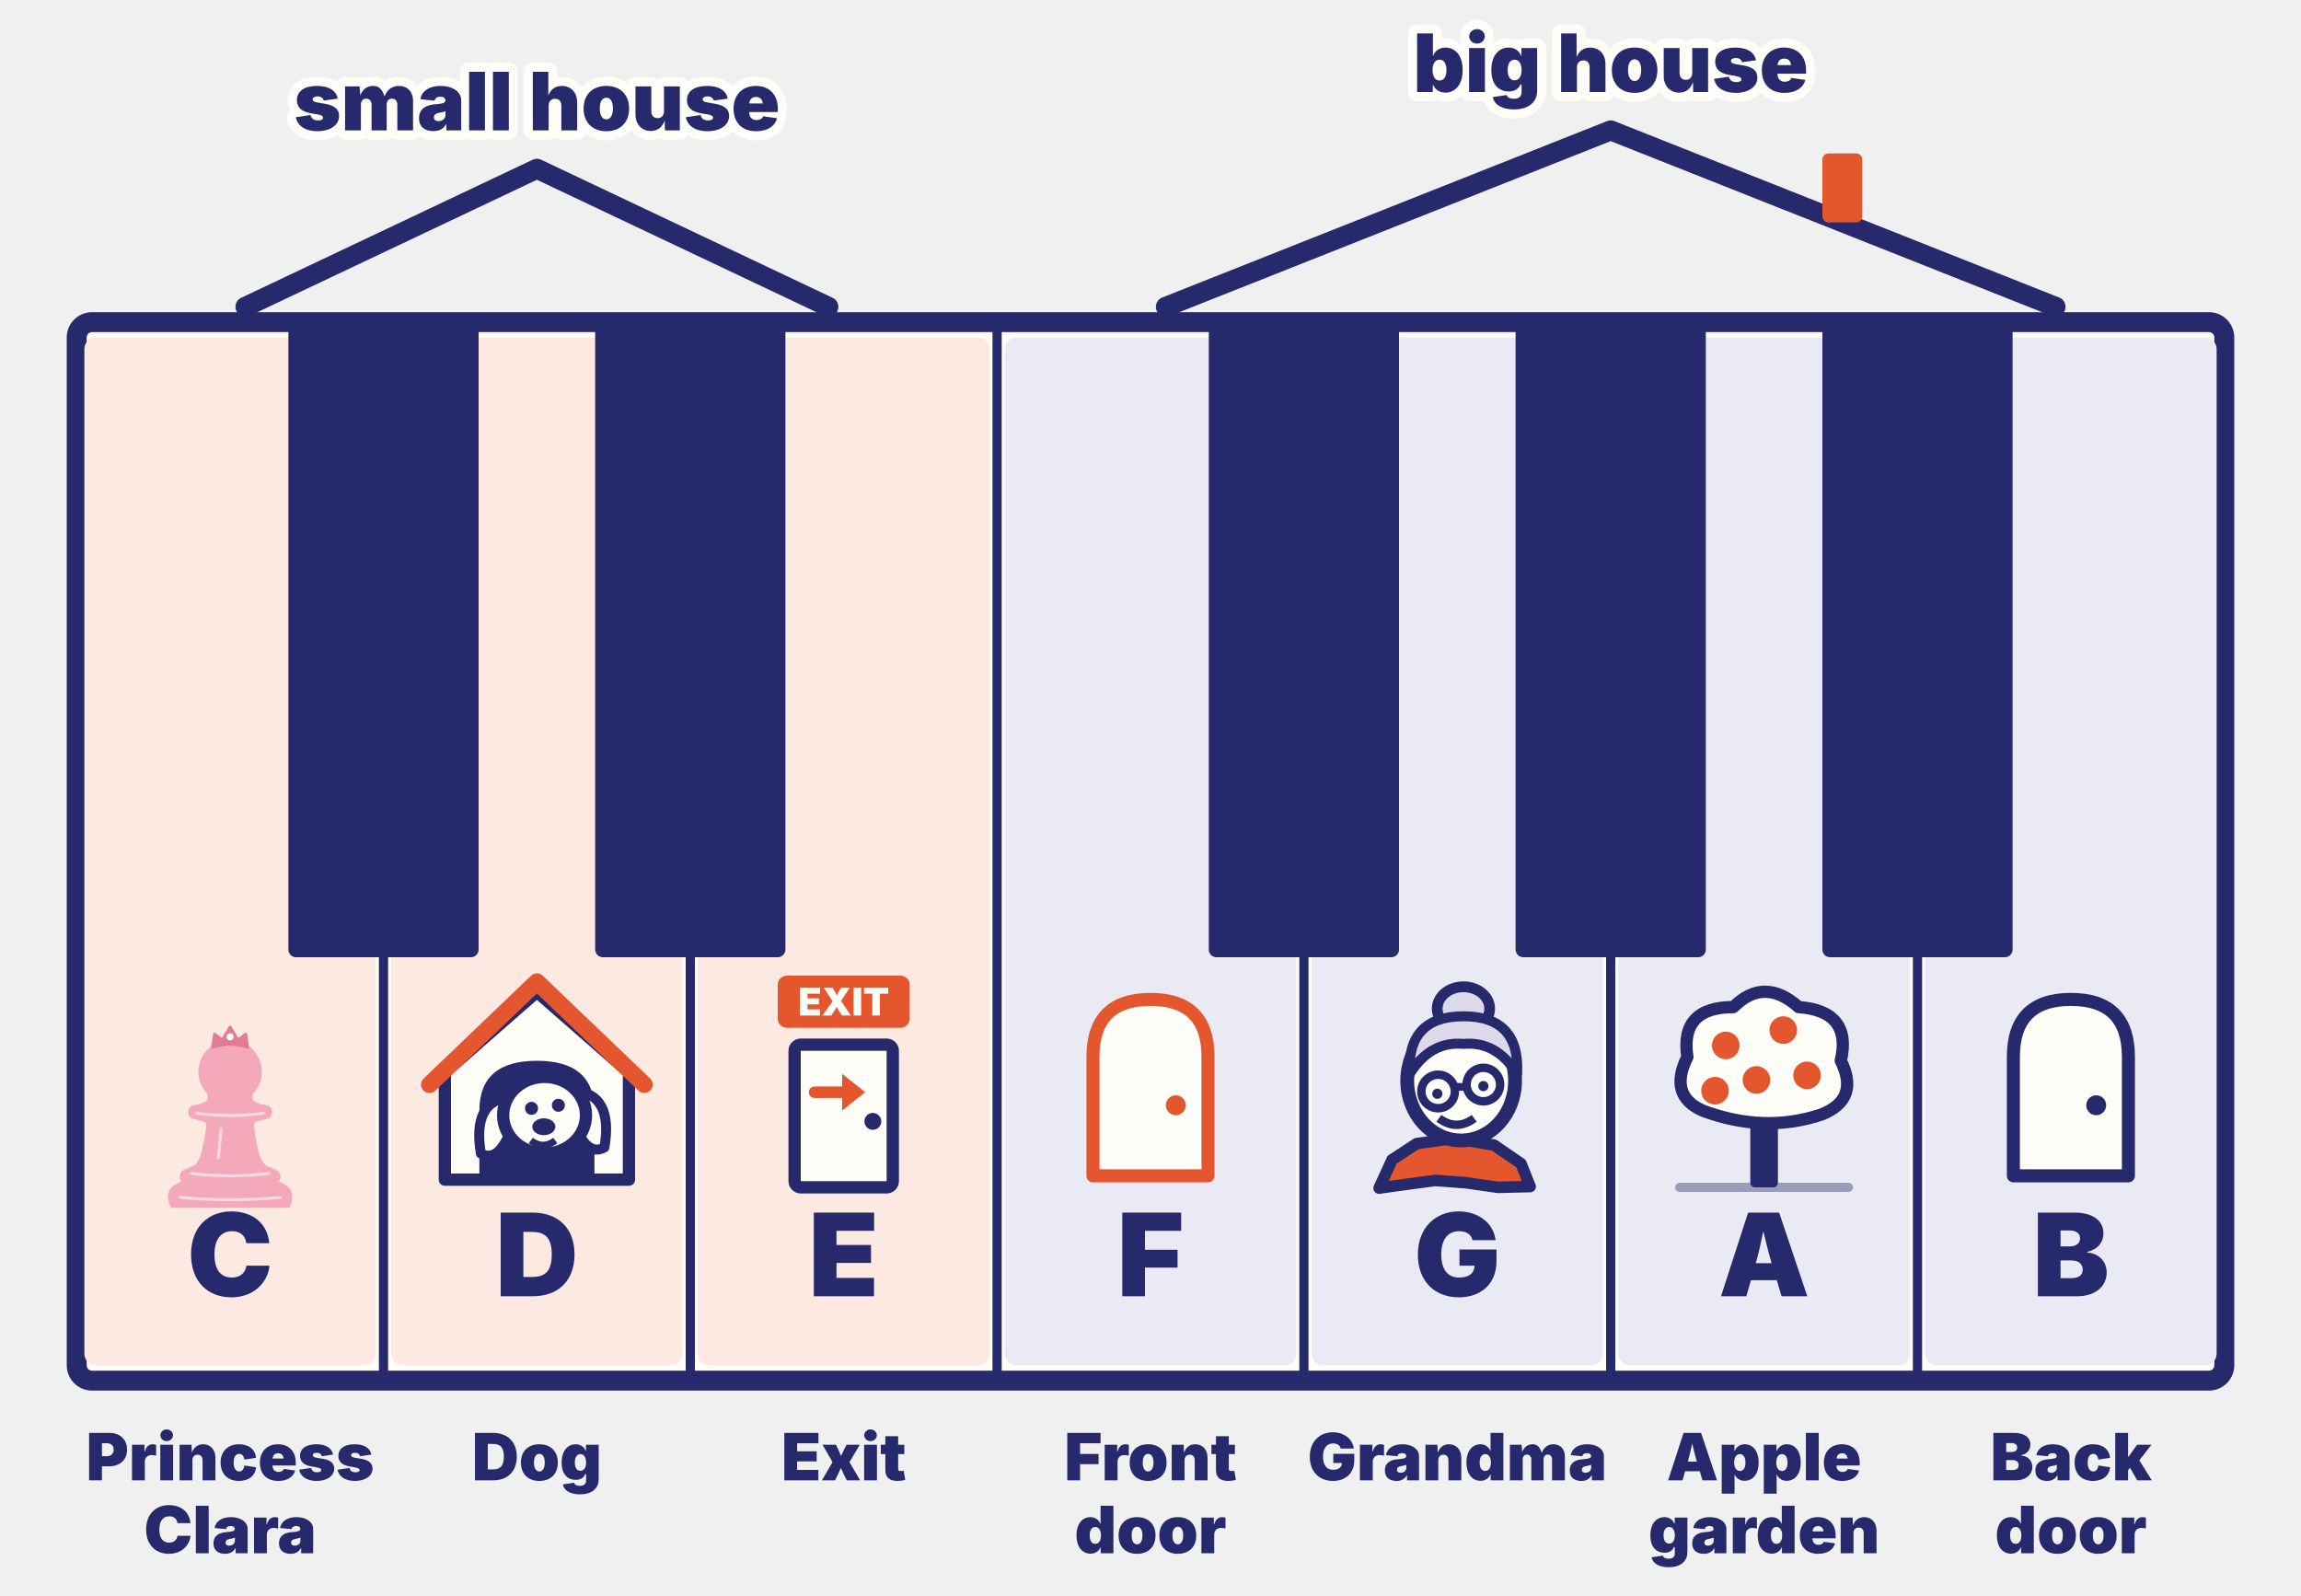
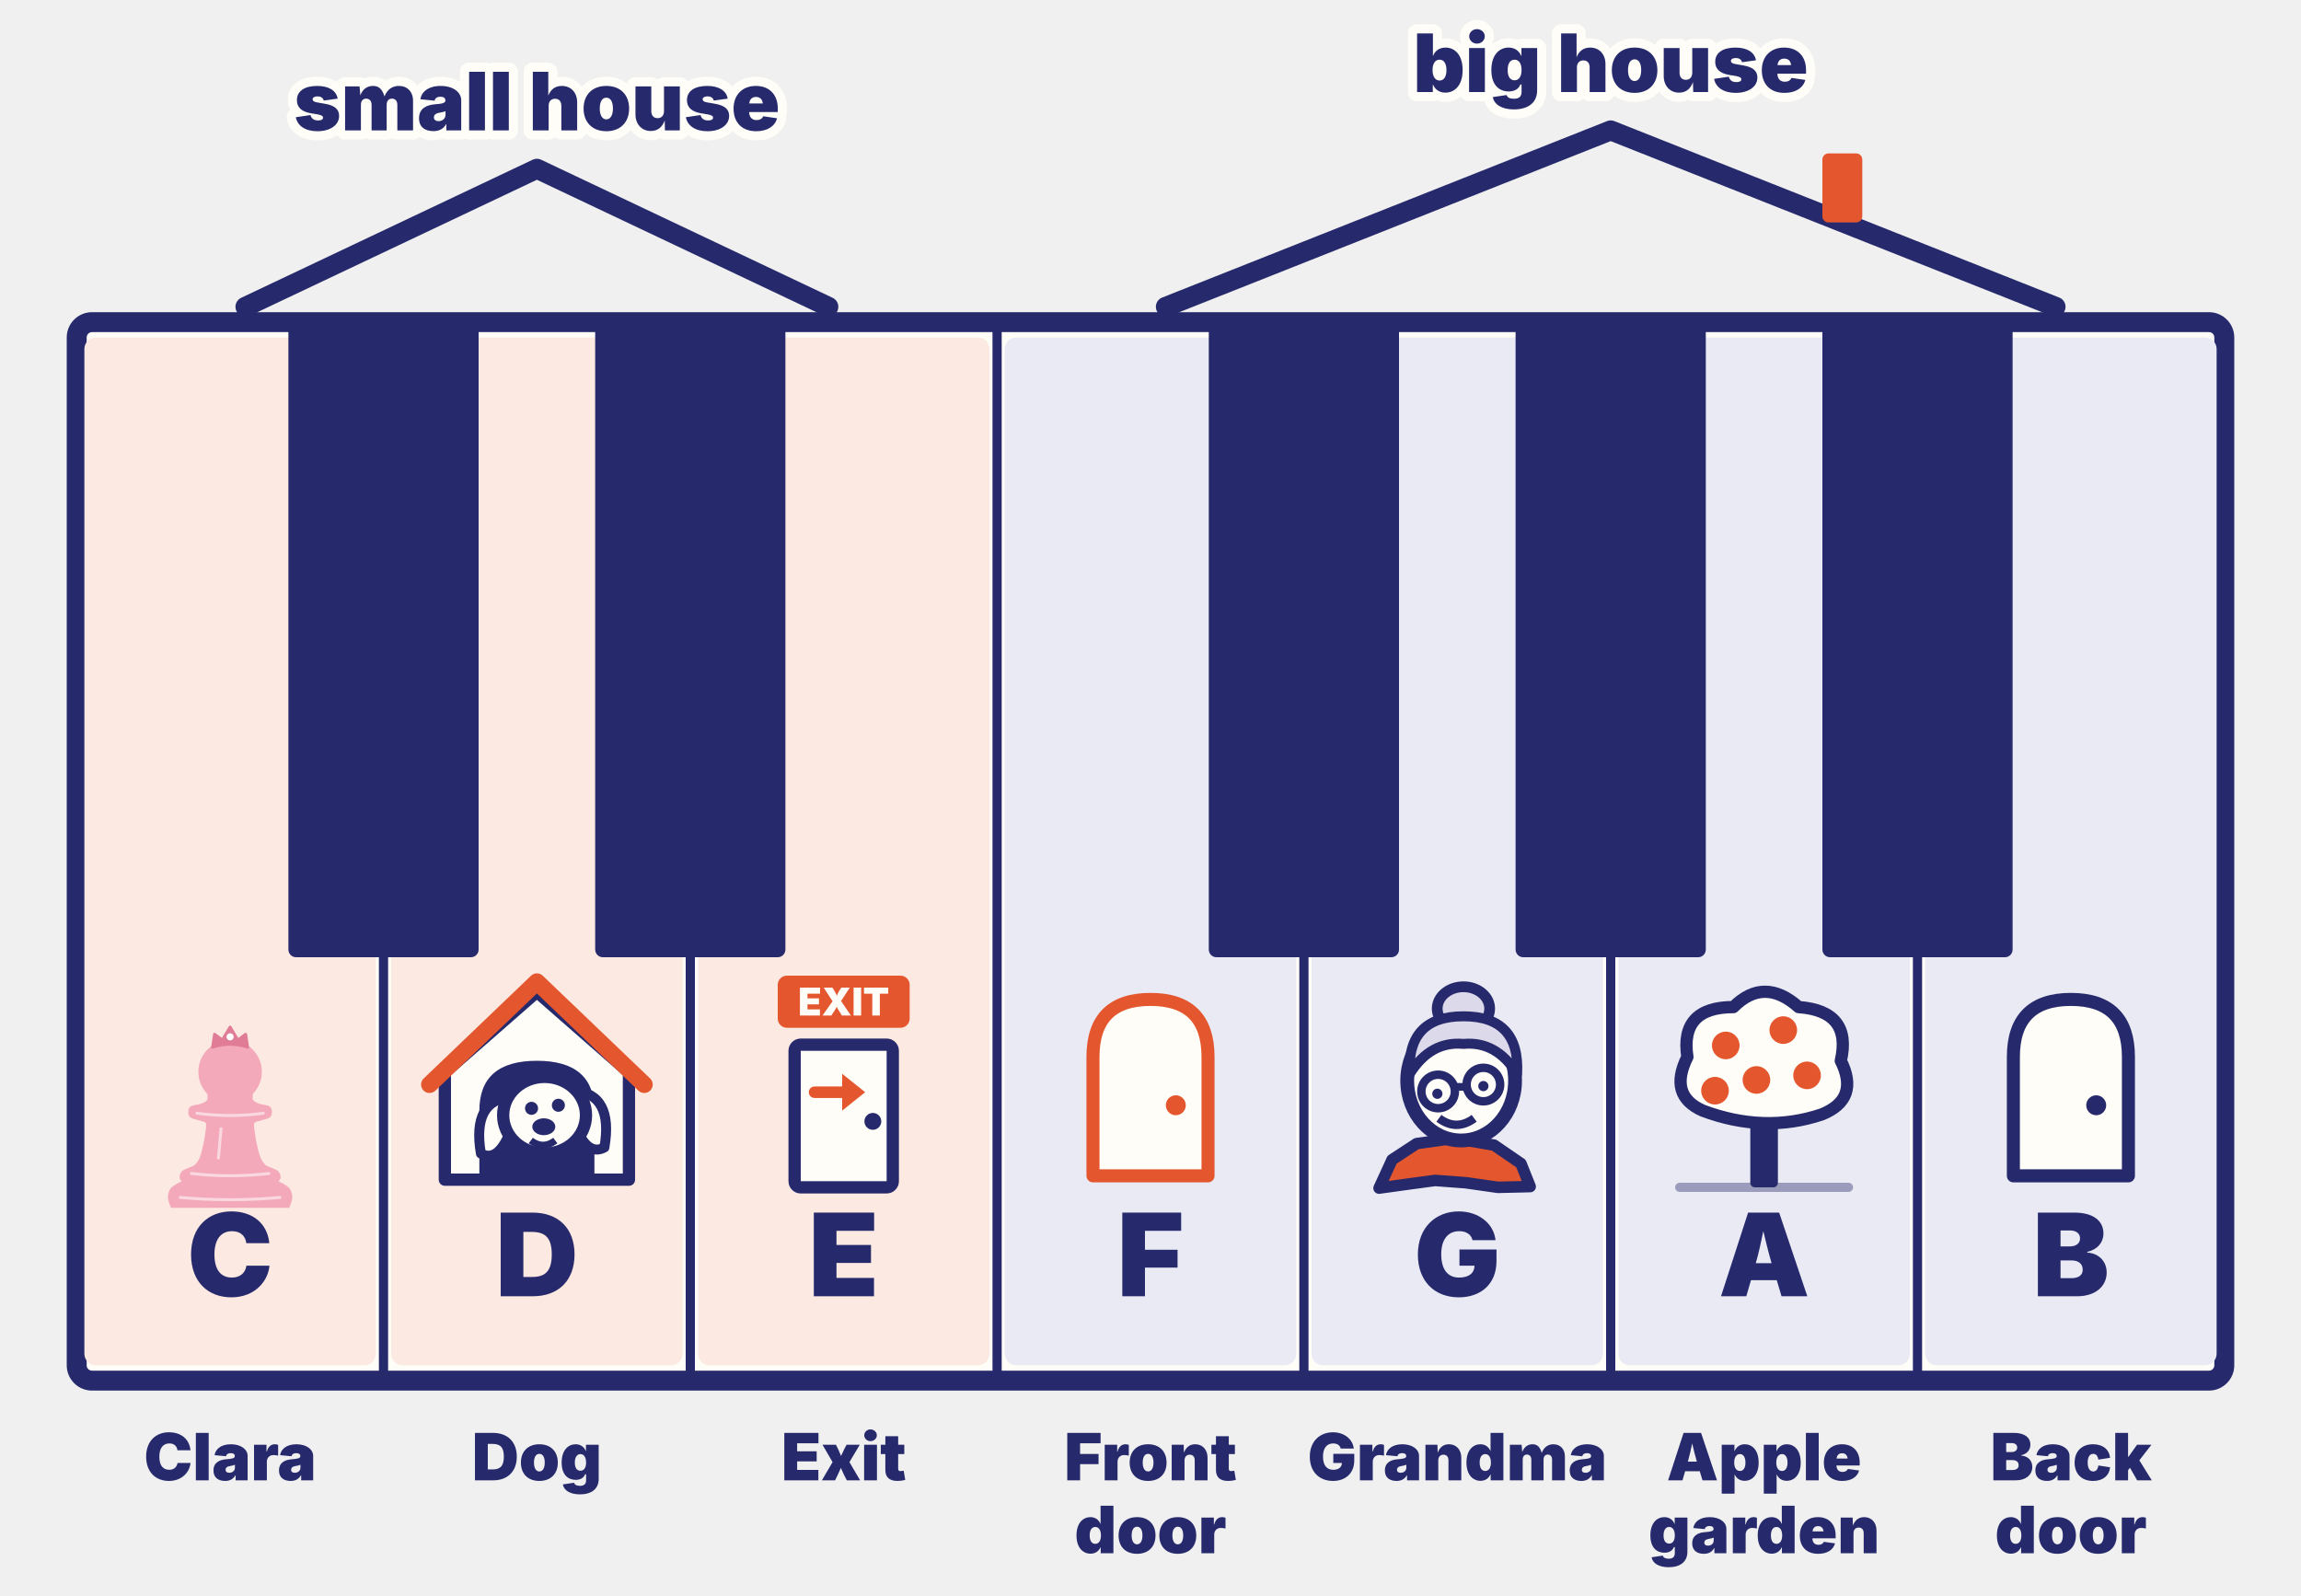
<svg xmlns="http://www.w3.org/2000/svg" viewBox="0 -4 300 208" width="600" height="416">
  <defs>
    <pattern id="penh5" width="3.2" height="3.2" patternUnits="userSpaceOnUse" patternTransform="rotate(40)">
      <rect width="3.2" height="3.2" fill="#fffdf7" />
      <line x1="0" y1="0" x2="0" y2="3.2" stroke="#26296b" stroke-width="1.15" />
    </pattern>
  </defs>
  <rect x="10" y="38" width="280" height="138" rx="2" fill="#fffdf7" stroke="#26296b" stroke-width="2.6" />
  <rect x="11" y="40" width="38" height="134" rx="1.5" fill="#fbe9e2" />
  <rect x="51" y="40" width="38" height="134" rx="1.5" fill="#fbe9e2" />
  <rect x="91" y="40" width="38" height="134" rx="1.5" fill="#fbe9e2" />
  <rect x="131" y="40" width="38" height="134" rx="1.5" fill="#e9eaf4" />
  <rect x="171" y="40" width="38" height="134" rx="1.5" fill="#e9eaf4" />
  <rect x="211" y="40" width="38" height="134" rx="1.5" fill="#e9eaf4" />
  <rect x="251" y="40" width="38" height="134" rx="1.5" fill="#e9eaf4" />
  <line x1="50" y1="38" x2="50" y2="176" fill="none" stroke="#26296b" stroke-width="1.2" stroke-linecap="round" />
  <line x1="90" y1="38" x2="90" y2="176" fill="none" stroke="#26296b" stroke-width="1.2" stroke-linecap="round" />
  <line x1="130" y1="38" x2="130" y2="176" fill="none" stroke="#26296b" stroke-width="1.2" stroke-linecap="round" />
  <line x1="170" y1="38" x2="170" y2="176" fill="none" stroke="#26296b" stroke-width="1.2" stroke-linecap="round" />
  <line x1="210" y1="38" x2="210" y2="176" fill="none" stroke="#26296b" stroke-width="1.2" stroke-linecap="round" />
  <line x1="250" y1="38" x2="250" y2="176" fill="none" stroke="#26296b" stroke-width="1.2" stroke-linecap="round" />
  <rect x="37.6" y="38" width="24.8" height="82.8" rx="1" fill="#26296b" />
  <rect x="77.6" y="38" width="24.8" height="82.8" rx="1" fill="#26296b" />
  <rect x="157.6" y="38" width="24.8" height="82.8" rx="1" fill="#26296b" />
  <rect x="197.6" y="38" width="24.8" height="82.8" rx="1" fill="#26296b" />
  <rect x="237.6" y="38" width="24.8" height="82.8" rx="1" fill="#26296b" />
  <text x="30" y="165" text-anchor="middle" font-size="15" font-weight="900" fill="#26296b" font-family="Inter,sans-serif">C</text>
  <text x="70" y="165" text-anchor="middle" font-size="15" font-weight="900" fill="#26296b" font-family="Inter,sans-serif">D</text>
  <text x="110" y="165" text-anchor="middle" font-size="15" font-weight="900" fill="#26296b" font-family="Inter,sans-serif">E</text>
  <text x="150" y="165" text-anchor="middle" font-size="15" font-weight="900" fill="#26296b" font-family="Inter,sans-serif">F</text>
  <text x="190" y="165" text-anchor="middle" font-size="15" font-weight="900" fill="#26296b" font-family="Inter,sans-serif">G</text>
  <text x="230" y="165" text-anchor="middle" font-size="15" font-weight="900" fill="#26296b" font-family="Inter,sans-serif">A</text>
  <text x="270" y="165" text-anchor="middle" font-size="15" font-weight="900" fill="#26296b" font-family="Inter,sans-serif">B</text>
  <polyline points="32,36 70,18 108,36" fill="none" stroke="#26296b" stroke-width="2.6" stroke-linecap="round" stroke-linejoin="round" />
  <text x="70" y="13" text-anchor="middle" font-size="10.5" font-weight="900" fill="#26296b" font-family="Inter,sans-serif" stroke="#fffdf7" stroke-width="2.4" stroke-linejoin="round" paint-order="stroke">small house</text>
  <polyline points="152,36 210,13 268,36" fill="none" stroke="#26296b" stroke-width="2.6" stroke-linecap="round" stroke-linejoin="round" />
  <rect x="237.6" y="16" width="5.2" height="9" rx="0.8" fill="#e4572e" />
  <text x="210" y="8" text-anchor="middle" font-size="10.5" font-weight="900" fill="#26296b" font-family="Inter,sans-serif" stroke="#fffdf7" stroke-width="2.4" stroke-linejoin="round" paint-order="stroke">big house</text>
  <g transform="translate(30 153.3) scale(0.4222)">
    <g fill="#f4a9bb" stroke="#f4a9bb" stroke-width="0.8" stroke-linejoin="round">
      <path d="M-18 0 L18 0 C18.08 -0.23 18.37 -0.87 18.5 -1.4 C18.63 -1.93 18.88 -2.53 18.8 -3.2 C18.72 -3.87 18.47 -4.8 18 -5.4 C17.53 -6 16.57 -6.43 16 -6.8 C15.43 -7.17 14.73 -7.23 14.6 -7.6 C14.47 -7.97 15.2 -8.5 15.2 -9 C15.2 -9.5 15.03 -10.17 14.6 -10.6 C14.17 -11.03 13.27 -11.27 12.6 -11.6 C11.93 -11.93 11.2 -12.03 10.6 -12.6 C10 -13.17 9.45 -13.93 9 -15 C8.55 -16.07 8.2 -17.67 7.9 -19 C7.6 -20.33 7.32 -21.83 7.2 -23 C7.08 -24.17 6.8 -25.33 7.2 -26 C7.6 -26.67 8.8 -26.7 9.6 -27 C10.4 -27.3 11.52 -27.43 12 -27.8 C12.48 -28.17 12.52 -28.73 12.5 -29.2 C12.48 -29.67 12.52 -30.23 11.9 -30.6 C11.28 -30.97 9.65 -31.07 8.8 -31.4 C7.95 -31.73 7.17 -32.1 6.8 -32.6 C6.43 -33.1 6.63 -34.1 6.6 -34.4 L-6.6 -34.4 C-6.63 -34.1 -6.43 -33.1 -6.8 -32.6 C-7.17 -32.1 -7.95 -31.73 -8.8 -31.4 C-9.65 -31.07 -11.28 -30.97 -11.9 -30.6 C-12.52 -30.23 -12.48 -29.67 -12.5 -29.2 C-12.52 -28.73 -12.48 -28.17 -12 -27.8 C-11.52 -27.43 -10.4 -27.3 -9.6 -27 C-8.8 -26.7 -7.6 -26.67 -7.2 -26 C-6.8 -25.33 -7.08 -24.17 -7.2 -23 C-7.32 -21.83 -7.6 -20.33 -7.9 -19 C-8.2 -17.67 -8.55 -16.07 -9 -15 C-9.45 -13.93 -10 -13.17 -10.6 -12.6 C-11.2 -12.03 -11.93 -11.93 -12.6 -11.6 C-13.27 -11.27 -14.17 -11.03 -14.6 -10.6 C-15.03 -10.17 -15.2 -9.5 -15.2 -9 C-15.2 -8.5 -14.47 -7.97 -14.6 -7.6 C-14.73 -7.23 -15.43 -7.17 -16 -6.8 C-16.57 -6.43 -17.53 -6 -18 -5.4 C-18.47 -4.8 -18.72 -3.87 -18.8 -3.2 C-18.88 -2.53 -18.63 -1.93 -18.5 -1.4 C-18.37 -0.87 -18.08 -0.23 -18 0 Z" />
      <circle cx="0" cy="-41.6" r="9.4" />
    </g>
    <g fill="none" stroke="#fff" stroke-opacity="0.55" stroke-width="0.9" stroke-linecap="round">
      <path d="M-15.42 -2.8 Q0 -1.4 15.42 -2.8" />
      <path d="M-11.97 -10.2 Q0 -8.8 11.97 -10.2" />
      <path d="M-10.25 -28.8 Q0 -27.4 10.25 -28.8" />
      <path d="M-3.6 -15 L-2.8 -24" />
    </g>
    <path d="M-5.4 -49.2 L-4.8 -53.2 L-2.4 -51.4 L0 -55.4 L2.4 -51.4 L4.8 -53.2 L5.4 -49.2 Q0 -51 -5.4 -49.2 Z" fill="#e07c96" stroke="#e07c96" stroke-width="0.9" stroke-linejoin="round" />
    <circle cx="0" cy="-52.4" r="1.1" fill="#fff" />
  </g>
-   <text x="30" y="189" text-anchor="middle" font-size="8.5" font-weight="900" fill="#26296b" font-family="Inter,sans-serif">Princess</text>
-   <text x="30" y="198.5" text-anchor="middle" font-size="8.5" font-weight="900" fill="#26296b" font-family="Inter,sans-serif">Clara</text>
+   <text x="30" y="189" text-anchor="middle" font-size="8.5" font-weight="900" fill="#26296b" font-family="Inter,sans-serif">Clara</text>
  <path d="M58,149.8 L58,135.8 L70,125.3 L82,135.8 L82,149.8 Z" fill="#fffdf7" stroke="#26296b" stroke-width="1.6" stroke-linejoin="round" />
  <polyline points="56,137.4 70,124 84,137.4" fill="none" stroke="#e4572e" stroke-width="2.2" stroke-linecap="round" stroke-linejoin="round" />
  <path d="M62.5,149.8 L62.5,140.8 Q62.5,134.3 70,134.3 Q77.5,134.3 77.5,140.8 L77.5,149.8 Z" fill="#26296b" stroke-linejoin="round" />
  <g transform="translate(0.9 0.2)">
    <path d="M65.8,138.8 Q60.6,139.2 61.8,146.2 Q64,147.4 65.6,143.4 Z" fill="#fffdf7" stroke="#26296b" stroke-width="1.3" stroke-linejoin="round" />
  </g>
  <g transform="translate(0.6 -0.6)">
    <path d="M74.2,138.8 Q79.4,139.2 78.2,146.2 Q76,147.4 74.4,143.4 Z" fill="#fffdf7" stroke="#26296b" stroke-width="1.3" stroke-linejoin="round" />
  </g>
  <g transform="translate(1 -1)">
    <ellipse cx="70" cy="142.4" rx="5.4" ry="5" fill="#fffdf7" stroke="#26296b" stroke-width="1.6" />
  </g>
  <g transform="translate(1.3 -0.7)">
    <ellipse cx="68" cy="141.2" rx="0.85" ry="0.85" fill="#26296b" />
  </g>
  <g transform="translate(0.8 -1.1)">
    <ellipse cx="72" cy="141.2" rx="0.85" ry="0.85" fill="#26296b" />
  </g>
  <g transform="translate(0.9 -0.9)">
    <ellipse cx="70" cy="143.8" rx="1.5" ry="1.1" fill="#26296b" />
  </g>
  <g transform="translate(0.8 -0.7)">
    <path d="M68.4,145.4 Q70,146.6 71.6,145.4" fill="none" stroke="#26296b" stroke-width="0.9" stroke-linejoin="round" />
  </g>
  <text x="70" y="189" text-anchor="middle" font-size="8.5" font-weight="900" fill="#26296b" font-family="Inter,sans-serif">Dog</text>
  <rect x="101.4" y="123.2" width="17.2" height="6.8" rx="1.2" fill="#e4572e" />
  <text x="110" y="128.4" text-anchor="middle" font-size="5" font-weight="900" fill="#fffdf7" font-family="Inter,sans-serif">EXIT</text>
  <rect x="103.6" y="132.2" width="12.8" height="18.6" rx="0.8" fill="#fffdf7" stroke="#26296b" stroke-width="1.6" />
  <ellipse cx="113.8" cy="142.2" rx="1.1" ry="1.1" fill="#26296b" />
  <line x1="106.2" y1="138.4" x2="110.6" y2="138.4" fill="none" stroke="#e4572e" stroke-width="1.5" stroke-linecap="round" />
  <path d="M109.8,136 L112.8,138.4 L109.8,140.8 Z" fill="#e4572e" stroke-linejoin="round" />
  <text x="110" y="189" text-anchor="middle" font-size="8.5" font-weight="900" fill="#26296b" font-family="Inter,sans-serif">Exit</text>
  <path d="M142.5,149.3 L142.5,133.8 Q142.5,126.3 150,126.3 Q157.5,126.3 157.5,133.8 L157.5,149.3 Z" fill="#fffdf7" stroke="#e4572e" stroke-width="1.7" stroke-linejoin="round" />
  <ellipse cx="153.3" cy="140.1" rx="1.3" ry="1.3" fill="#e4572e" />
  <text x="150" y="189" text-anchor="middle" font-size="8.5" font-weight="900" fill="#26296b" font-family="Inter,sans-serif">Front</text>
  <text x="150" y="198.5" text-anchor="middle" font-size="8.5" font-weight="900" fill="#26296b" font-family="Inter,sans-serif">door</text>
  <path d="M179.8 150.9L181.5 147.2L184.7 145.1L189.6 144.4L194.8 145.3L198.3 147.7L199.5 150.7L195.3 150.8L191.1 150.2L187.1 149.9L183.4 150.4Z" fill="#e4572e" stroke="#26296b" stroke-width="1.5" stroke-linejoin="round" />
  <g transform="translate(0.8 -0.2)">
    <ellipse cx="190" cy="127.7" rx="3.42" ry="2.85" fill="#dcd9ea" stroke="#26296b" stroke-width="1.4" />
  </g>
  <g transform="translate(0.5 0)">
    <ellipse cx="190" cy="136.9" rx="7.03" ry="7.79" fill="#fffdf7" stroke="#26296b" stroke-width="1.8" />
  </g>
  <g transform="translate(0.8 -0.4)">
    <path d="M183,136.4 Q182.6,128.9 190,128.9 Q197.4,128.9 197,136.4 Q194.3,132.1 190,132.5 Q185.7,132.1 183,136.4 Z" fill="#dcd9ea" stroke="#26296b" stroke-width="1.3" stroke-linejoin="round" />
  </g>
  <g transform="translate(0.3 0.5)">
    <ellipse cx="187.2" cy="137.8" rx="2.185" ry="2.185" fill="none" stroke="#26296b" stroke-width="1.1" />
  </g>
  <g transform="translate(0.5 -0.4)">
    <ellipse cx="192.9" cy="137.8" rx="2.185" ry="2.185" fill="none" stroke="#26296b" stroke-width="1.1" />
  </g>
  <g transform="translate(0.4 0.1)">
    <line x1="189.3" y1="137.6" x2="190.7" y2="137.6" fill="none" stroke="#26296b" stroke-width="1" stroke-linecap="round" />
  </g>
  <g transform="translate(0.2 0.6)">
    <ellipse cx="187.2" cy="138" rx="0.665" ry="0.665" fill="#26296b" />
  </g>
  <g transform="translate(0.5 -0.4)">
    <ellipse cx="192.9" cy="138" rx="0.665" ry="0.665" fill="#26296b" />
  </g>
  <g transform="translate(-0.1 0.2)">
    <path d="M187.7,141.6 Q190,143.3 192.3,141.6" fill="none" stroke="#26296b" stroke-width="1.1" stroke-linejoin="round" />
  </g>
  <text x="190" y="189" text-anchor="middle" font-size="8.5" font-weight="900" fill="#26296b" font-family="Inter,sans-serif">Grandma</text>
  <rect x="228.2" y="138.8" width="3.6" height="12" rx="0.6" fill="#26296b" />
  <path d="M222,140.8 Q217.5,138.8 220,133.8 Q219,127.3 226,127.3 Q230,123.3 234.5,127.3 Q241.5,127.8 240,134.3 Q242.5,139.3 237.5,141.3 Q230,143.8 222,140.8 Z" fill="#fffdf7" stroke="#26296b" stroke-width="1.6" stroke-linejoin="round" />
  <ellipse cx="225" cy="132.3" rx="1.8" ry="1.8" fill="#e4572e" />
  <ellipse cx="232.5" cy="130.3" rx="1.8" ry="1.8" fill="#e4572e" />
  <ellipse cx="229" cy="136.8" rx="1.8" ry="1.8" fill="#e4572e" />
  <ellipse cx="235.6" cy="136.2" rx="1.8" ry="1.8" fill="#e4572e" />
  <ellipse cx="223.6" cy="138.2" rx="1.8" ry="1.8" fill="#e4572e" />
  <line x1="219" y1="150.8" x2="241" y2="150.8" fill="none" stroke="rgba(38,41,107,0.4)" stroke-width="1.2" stroke-linecap="round" />
  <text x="230" y="189" text-anchor="middle" font-size="8.5" font-weight="900" fill="#26296b" font-family="Inter,sans-serif">Apple</text>
  <text x="230" y="198.5" text-anchor="middle" font-size="8.5" font-weight="900" fill="#26296b" font-family="Inter,sans-serif">garden</text>
  <path d="M262.5,149.3 L262.5,133.8 Q262.5,126.3 270,126.3 Q277.5,126.3 277.5,133.8 L277.5,149.3 Z" fill="#fffdf7" stroke="#26296b" stroke-width="1.7" stroke-linejoin="round" />
  <ellipse cx="273.3" cy="140.1" rx="1.3" ry="1.3" fill="#26296b" />
  <text x="270" y="189" text-anchor="middle" font-size="8.5" font-weight="900" fill="#26296b" font-family="Inter,sans-serif">Back</text>
  <text x="270" y="198.5" text-anchor="middle" font-size="8.5" font-weight="900" fill="#26296b" font-family="Inter,sans-serif">door</text>
</svg>
